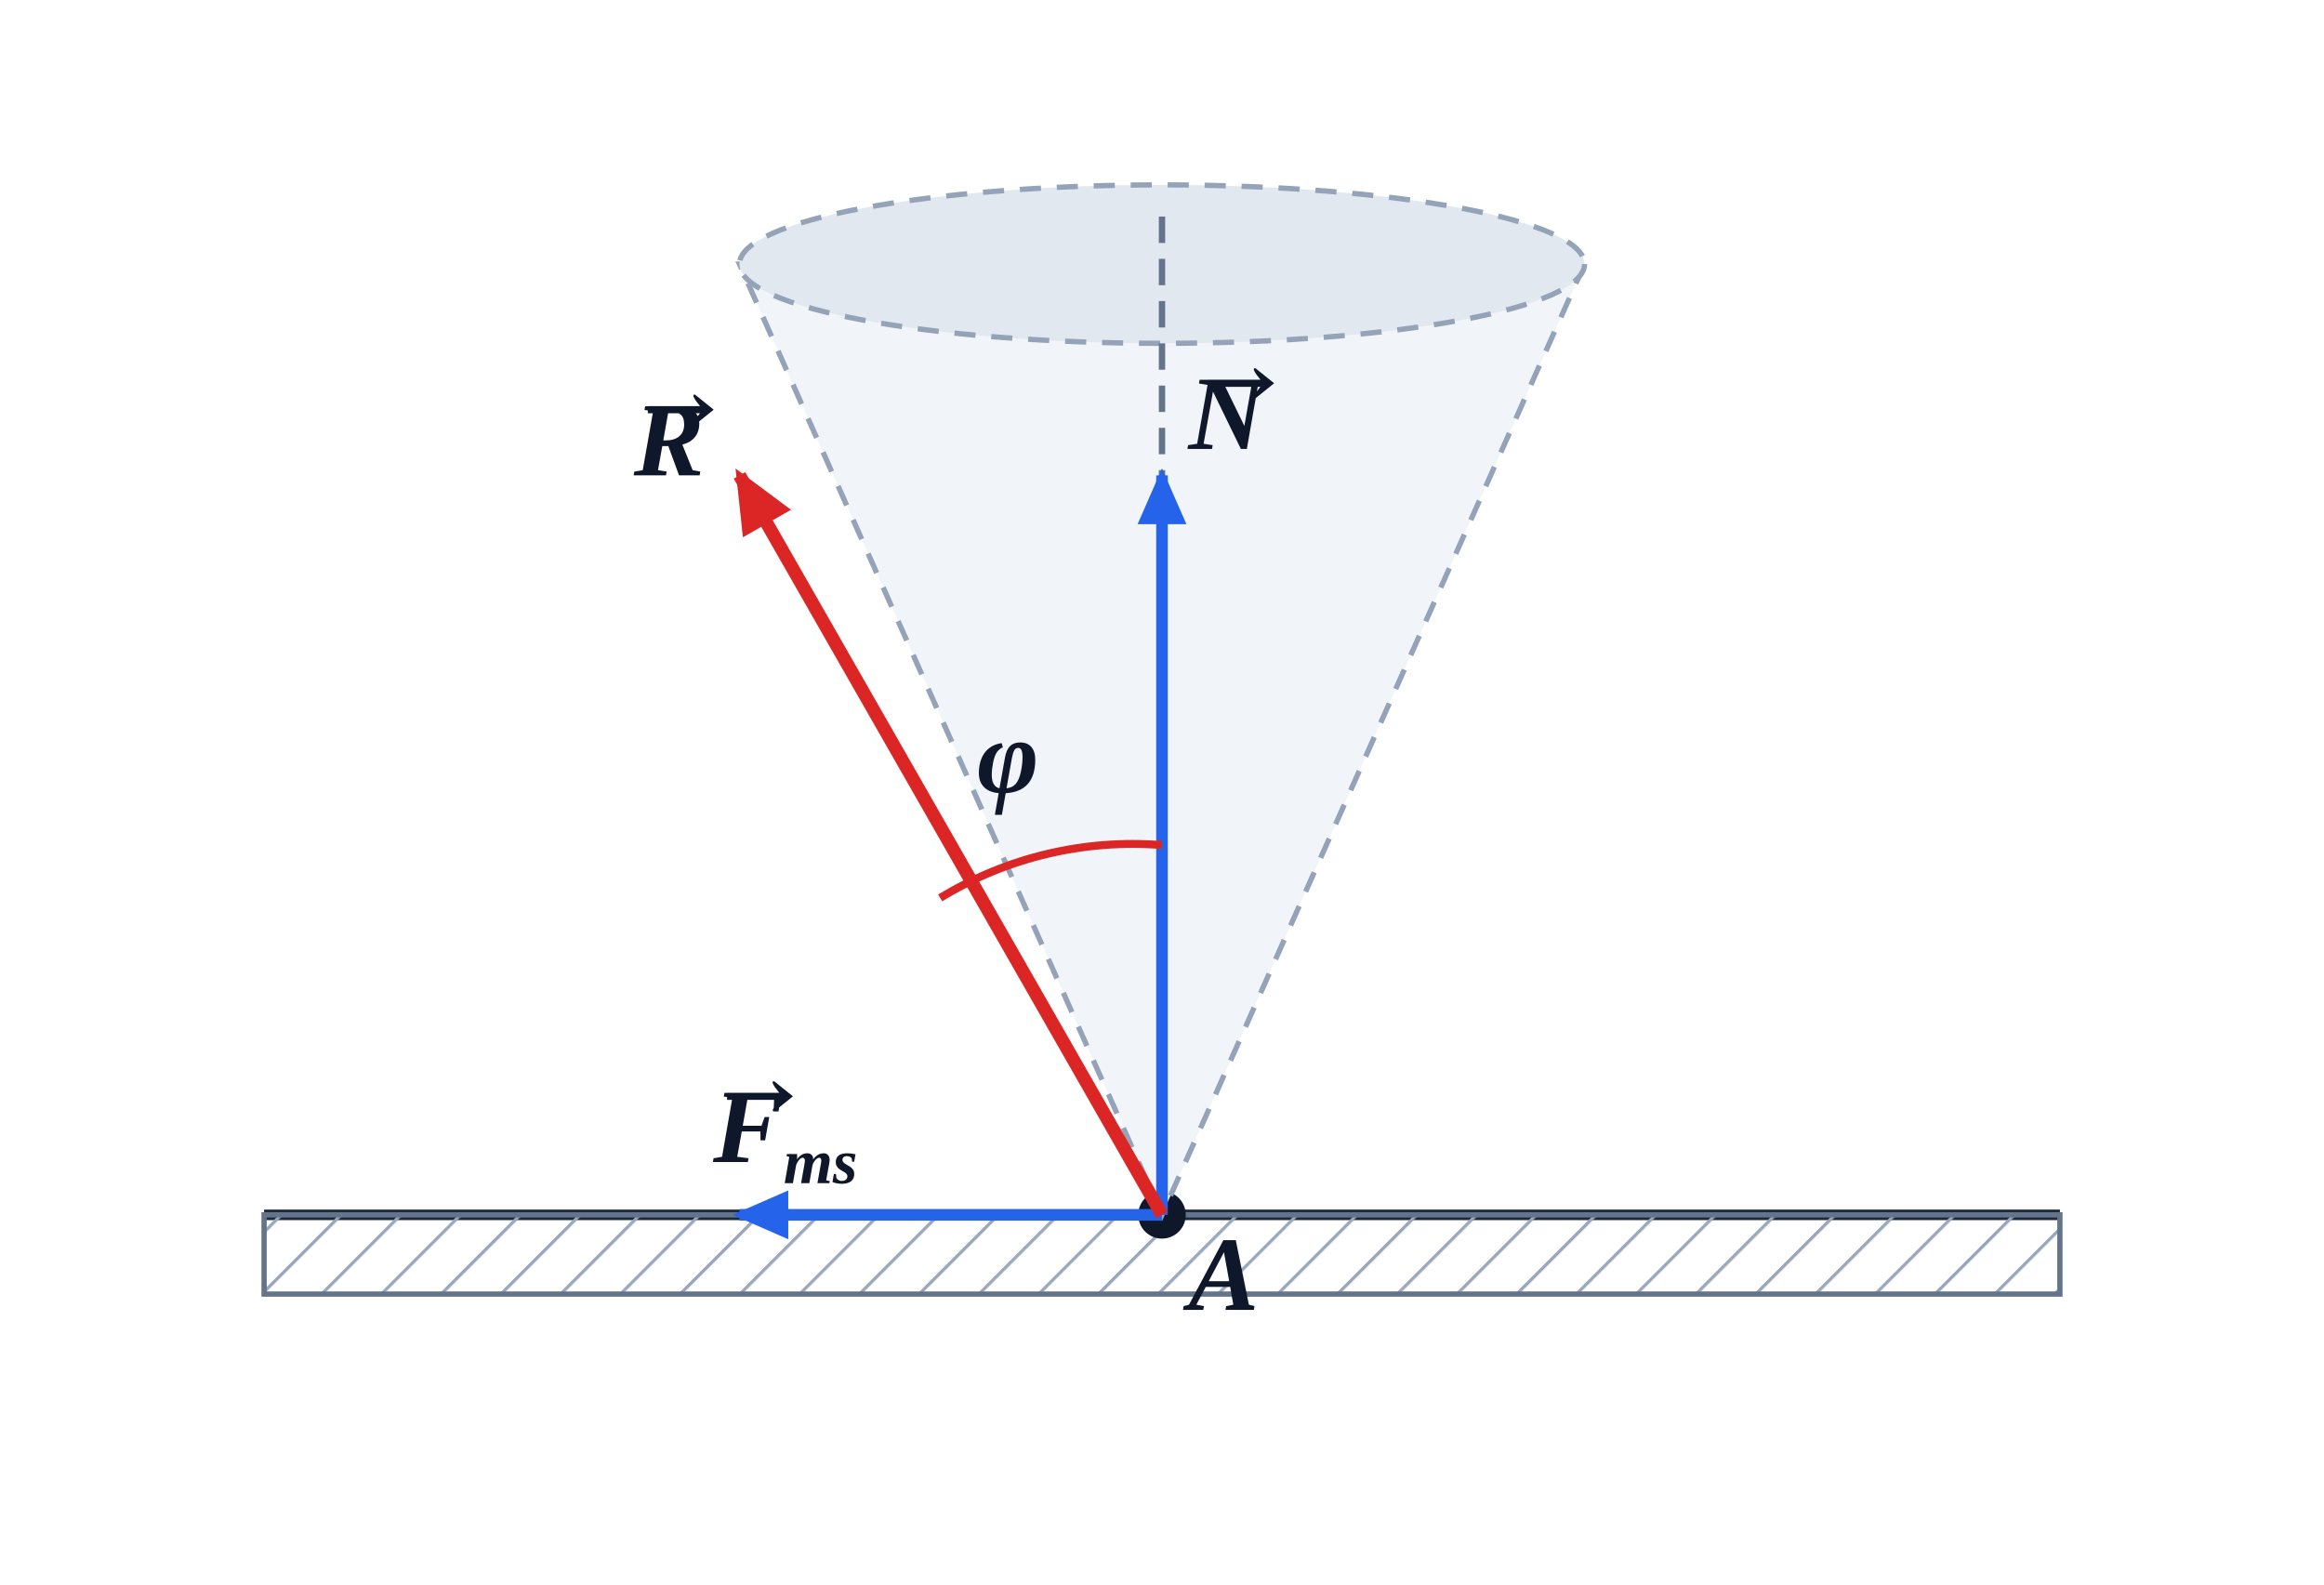
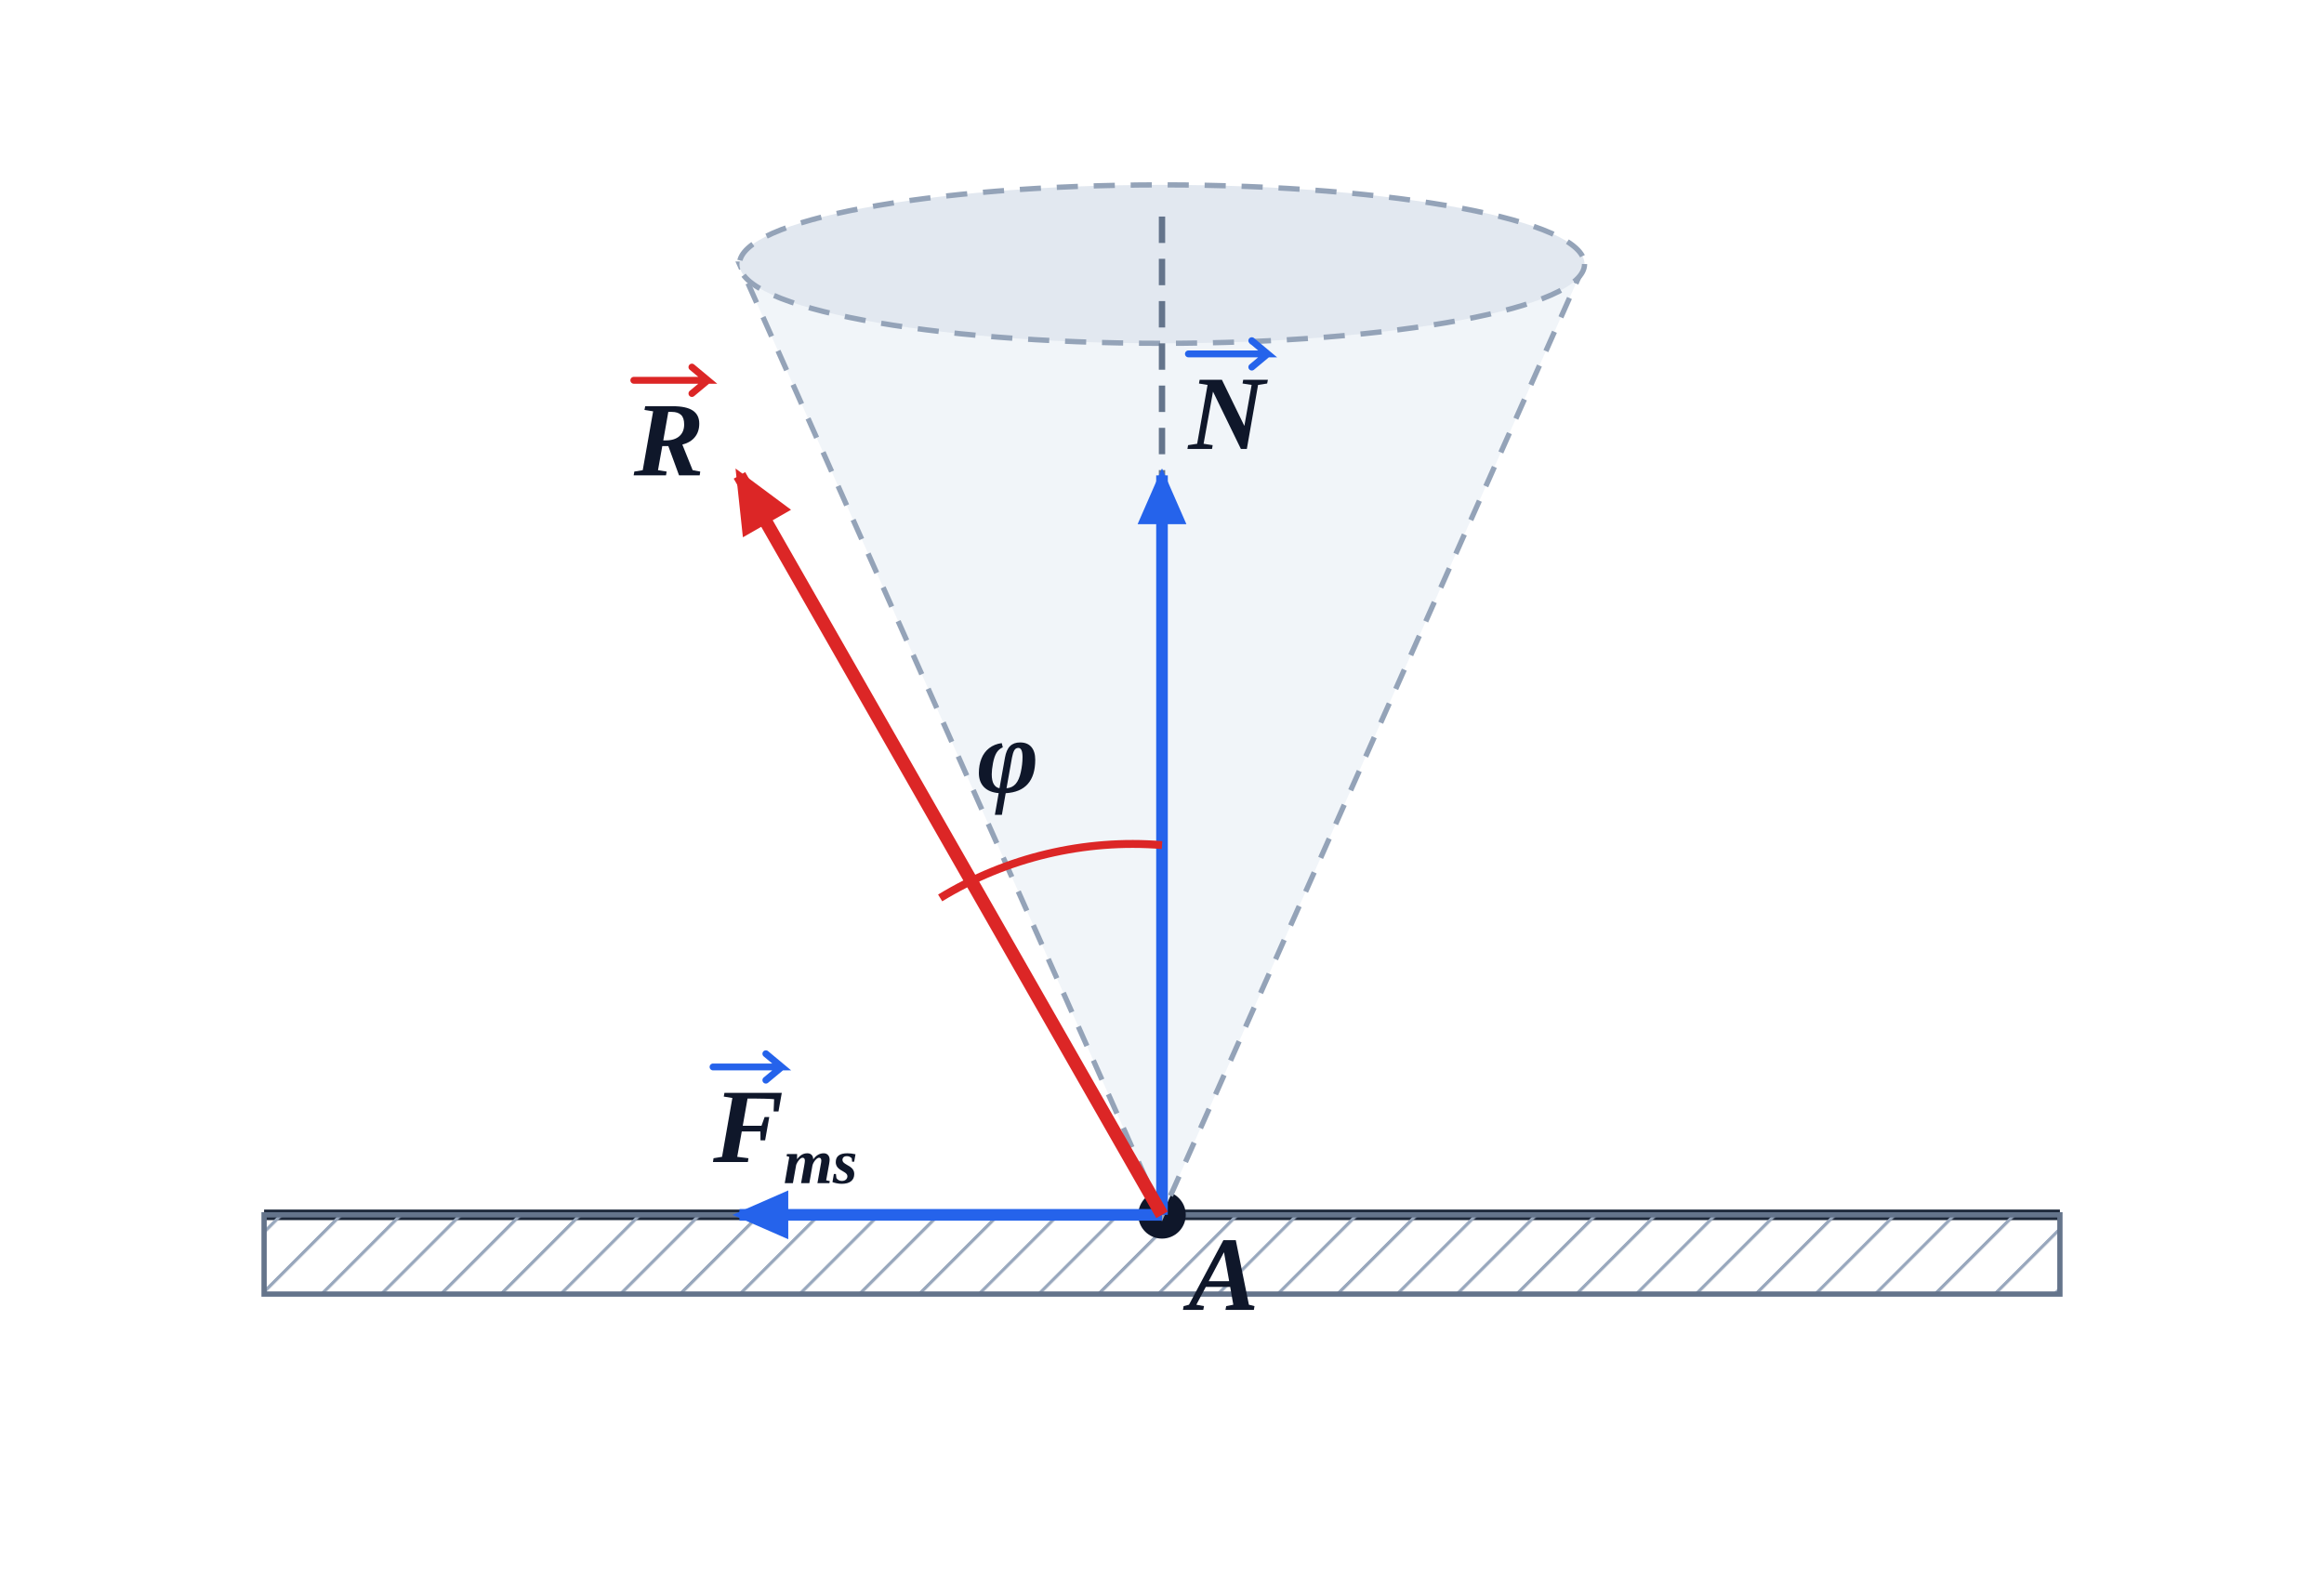
<svg xmlns="http://www.w3.org/2000/svg" viewBox="0 0 440 300" width="100%" height="100%">
  <defs>
    <marker id="arrow" viewBox="0 0 10 10" refX="7" refY="5" markerWidth="6" markerHeight="6" orient="auto-start-reverse">
      <path d="M 0 1.5 L 8 5 L 0 8.5 z" fill="#1e293b" />
    </marker>
    <marker id="arrow-blue" viewBox="0 0 10 10" refX="7" refY="5" markerWidth="6" markerHeight="6" orient="auto-start-reverse">
      <path d="M 0 1.5 L 8 5 L 0 8.5 z" fill="#2563eb" />
    </marker>
    <marker id="arrow-red" viewBox="0 0 10 10" refX="7" refY="5" markerWidth="6" markerHeight="6" orient="auto-start-reverse">
      <path d="M 0 1.5 L 8 5 L 0 8.5 z" fill="#dc2626" />
    </marker>
    <marker id="arrow-green" viewBox="0 0 10 10" refX="7" refY="5" markerWidth="6" markerHeight="6" orient="auto-start-reverse">
      <path d="M 0 1.5 L 8 5 L 0 8.5 z" fill="#16a34a" />
    </marker>
    <pattern id="hatch" width="8" height="8" patternTransform="rotate(45 0 0)" patternUnits="userSpaceOnUse">
      <line x1="0" y1="0" x2="0" y2="8" stroke="#94a3b8" stroke-width="1.2" />
    </pattern>
  </defs>
  <style>
-     text { font-family: 'Times New Roman', serif; }
+     text { font-family: 'Times New Roman', 'Cambria Math', serif; }
    .lbl { font-size: 18px; font-style: italic; fill: #0f172a; }
-     .lbl-sub { font-size: 13px; font-style: italic; fill: #0f172a; }
    .lbl-bold { font-size: 20px; font-style: italic; font-weight: bold; fill: #0f172a; }
    .vec { stroke: #2563eb; stroke-width: 2.2; }
    .axis { stroke: #64748b; stroke-width: 1.2; stroke-dasharray: 5,3; }
    .solid { stroke: #1e293b; stroke-width: 1.8; fill: #f8fafc; }
  </style>
  <line x1="50" y1="230" x2="390" y2="230" stroke="#1e293b" stroke-width="2" />
  <rect x="50" y="230" width="340" height="15" fill="url(#hatch)" stroke="#64748b" />
  <circle cx="220" cy="230" r="4.5" fill="#0f172a" />
  <text x="225" y="248" class="lbl-bold">A</text>
  <polygon points="220,230 140,50 300,50" fill="#f1f5f9" stroke="#94a3b8" stroke-dasharray="4,3" />
  <ellipse cx="220" cy="50" rx="80" ry="15" fill="#e2e8f0" stroke="#94a3b8" stroke-dasharray="4,3" />
  <line x1="220" y1="230" x2="220" y2="40" class="axis" />
  <line x1="220" y1="230" x2="220" y2="90" stroke="#2563eb" stroke-width="2.2" marker-end="url(#arrow-blue)" />
-   <text x="225" y="85" class="lbl-bold" fill="#2563eb">N⃗</text>
+   <g>
+     <text x="225" y="85" class="lbl-bold" fill="#2563eb">N</text>
+     <path d="M 225 67 h 15 l -3 -2.5 m 3 2.5 l -3 2.5" fill="none" stroke="#2563eb" stroke-width="1.3" stroke-linecap="round" />
+   </g>
  <line x1="220" y1="230" x2="140" y2="230" stroke="#2563eb" stroke-width="2.2" marker-end="url(#arrow-blue)" />
-   <text x="135" y="220" class="lbl-bold" fill="#2563eb">F⃗<tspan font-size="12" dy="4">ms</tspan>
-   </text>
+   <g>
+     <text x="135" y="220" class="lbl-bold" fill="#2563eb">F<tspan font-size="12" dy="4">ms</tspan>
+     </text>
+     <path d="M 135 202 h 13 l -3 -2.5 m 3 2.5 l -3 2.5" fill="none" stroke="#2563eb" stroke-width="1.3" stroke-linecap="round" />
+   </g>
  <line x1="220" y1="230" x2="140" y2="90" stroke="#dc2626" stroke-width="2.5" marker-end="url(#arrow-red)" />
-   <text x="120" y="90" class="lbl-bold" fill="#dc2626">R⃗</text>
+   <g>
+     <text x="120" y="90" class="lbl-bold" fill="#dc2626">R</text>
+     <path d="M 120 72 h 14 l -3 -2.5 m 3 2.5 l -3 2.5" fill="none" stroke="#dc2626" stroke-width="1.3" stroke-linecap="round" />
+   </g>
  <path d="M 220 160 A 70 70 0 0 0 178 170" fill="none" stroke="#dc2626" stroke-width="1.5" />
  <text x="185" y="150" class="lbl-bold" fill="#dc2626">φ</text>
</svg>
